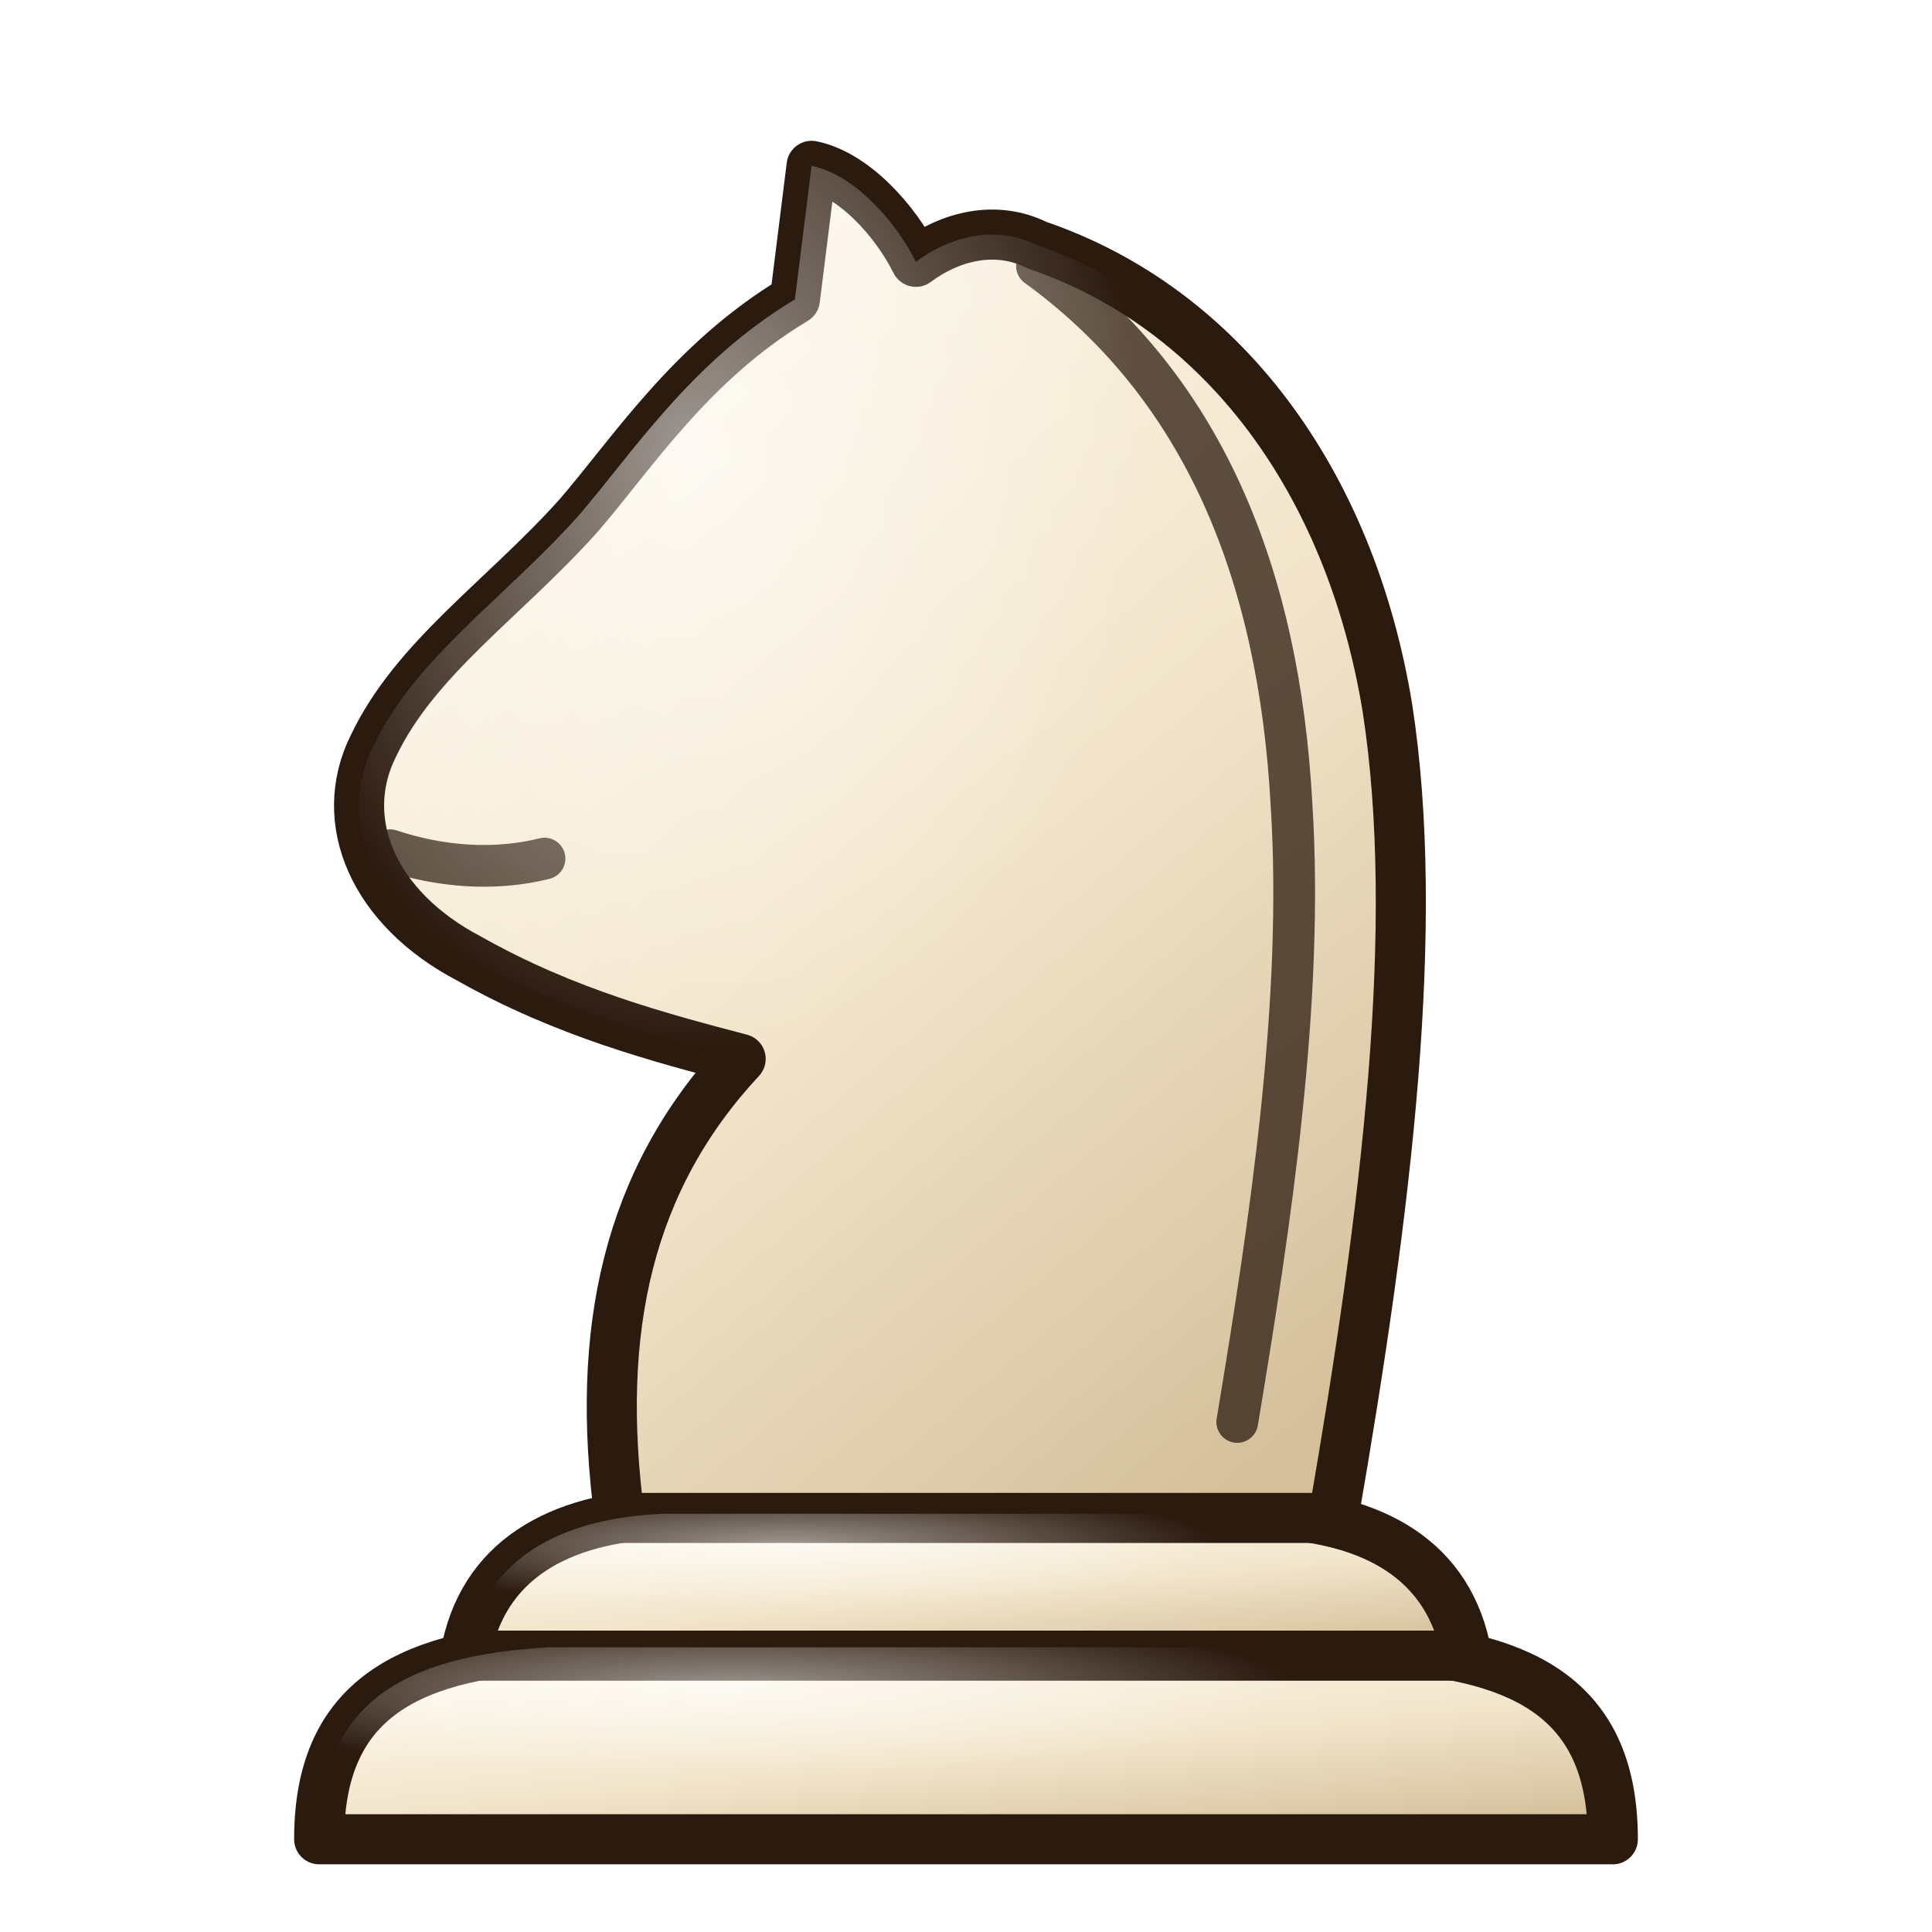
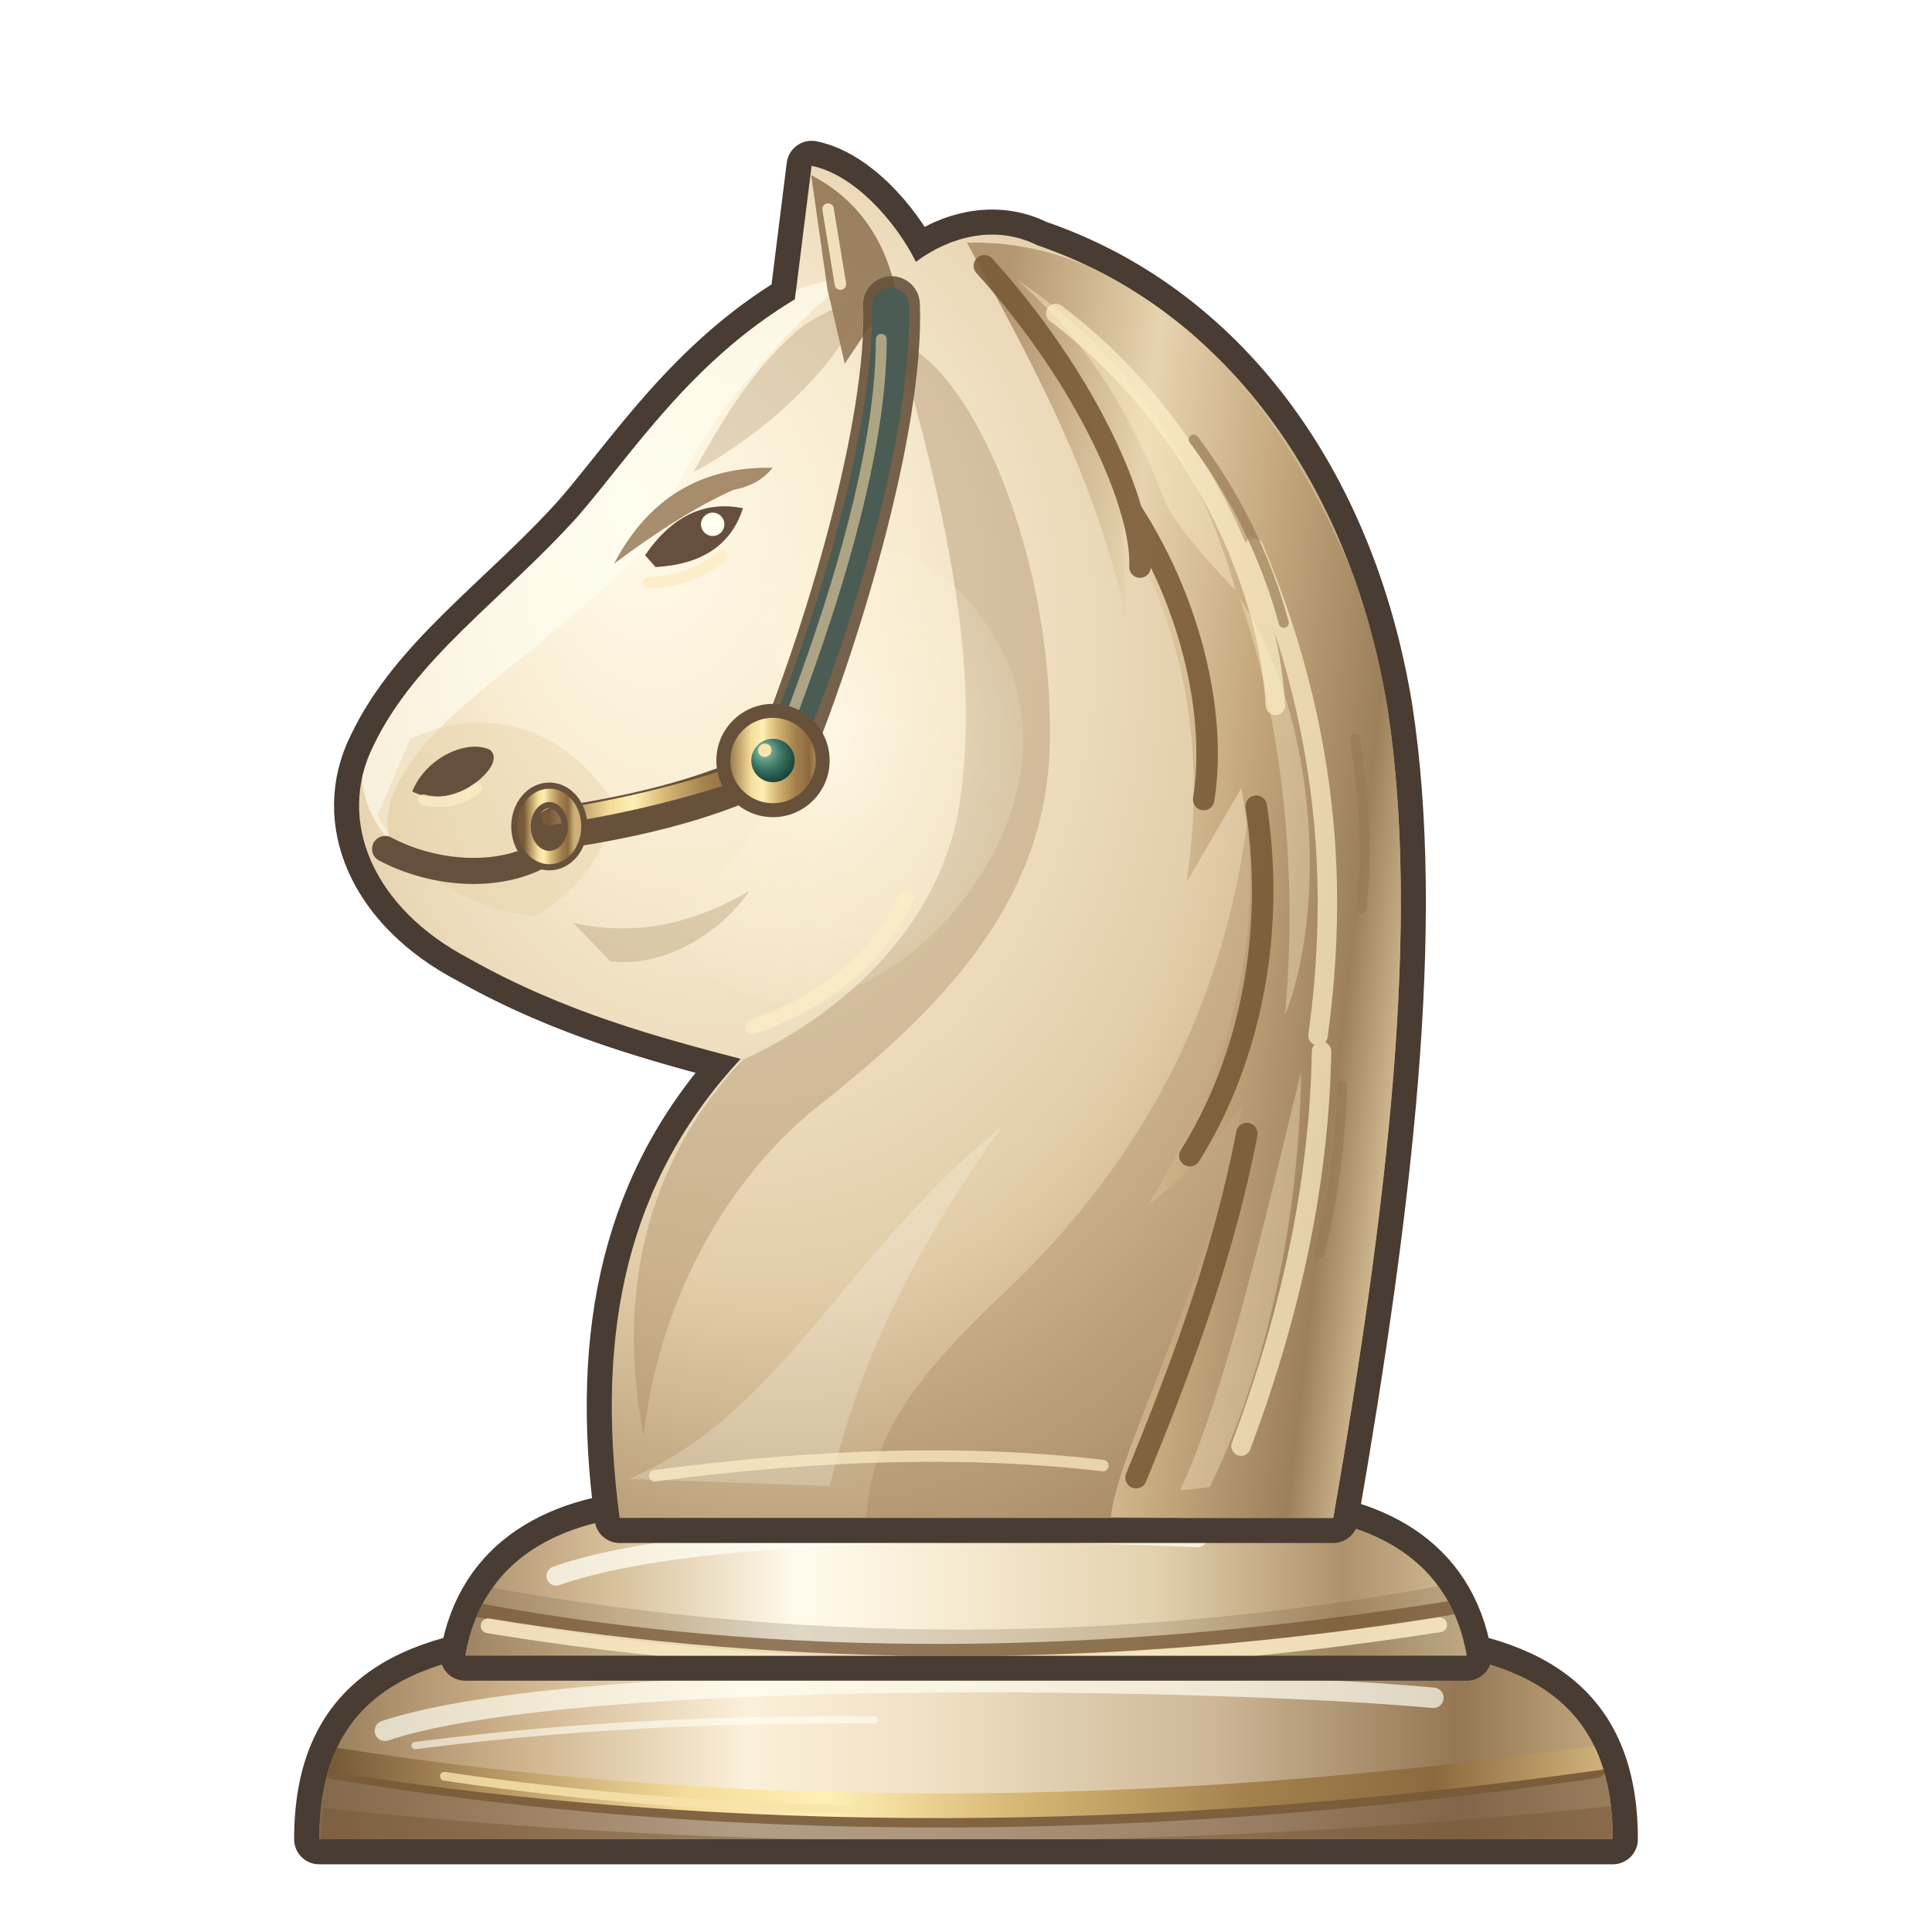
<svg xmlns="http://www.w3.org/2000/svg" viewBox="0 0 100 100">
  <defs>
-     <linearGradient id="p-body" x1="0.18" y1="0" x2="0.82" y2="1">
-       <stop offset="0" stop-color="#FFFBF1" />
-       <stop offset="0.55" stop-color="#F2E5CB" />
-       <stop offset="1" stop-color="#D4BF9A" />
+     <linearGradient id="wn-foot" x1="0%" y1="0%" x2="100%" y2="0%">
+       <stop offset="0" stop-color="#977C59" />
+       <stop offset="0.15" stop-color="#CDB18A" />
+       <stop offset="0.33" stop-color="#FBF0D9" />
+       <stop offset="0.47" stop-color="#F1E1C4" />
+       <stop offset="0.69" stop-color="#CDB797" />
+       <stop offset="0.88" stop-color="#947754" />
+       <stop offset="1" stop-color="#C6AC83" />
    </linearGradient>
-     <radialGradient id="p-gloss" cx="0.32" cy="0.22" r="0.62">
-       <stop offset="0" stop-color="#FFFFFF" stop-opacity="0.55" />
-       <stop offset="0.7" stop-color="#FFFFFF" stop-opacity="0" />
+     <linearGradient id="wn-surface" x1="0%" y1="0%" x2="100%" y2="0%">
+       <stop offset="0" stop-color="#AF9370" />
+       <stop offset="0.15" stop-color="#D9C29C" />
+       <stop offset="0.33" stop-color="#FFFBEC" />
+       <stop offset="0.47" stop-color="#F8EDD5" />
+       <stop offset="0.69" stop-color="#E4D1AE" />
+       <stop offset="0.88" stop-color="#AE926C" />
+       <stop offset="1" stop-color="#D2BC96" />
+     </linearGradient>
+     <linearGradient id="wn-metal" x1="0%" y1="0%" x2="100%" y2="0%">
+       <stop offset="0" stop-color="#775B37" />
+       <stop offset="0.12" stop-color="#B39361" />
+       <stop offset="0.28" stop-color="#F4DC9A" />
+       <stop offset="0.39" stop-color="#FFF0B4" />
+       <stop offset="0.53" stop-color="#DABA78" />
+       <stop offset="0.72" stop-color="#A4824D" />
+       <stop offset="0.87" stop-color="#8C6A3E" />
+       <stop offset="1" stop-color="#CEB17A" />
+     </linearGradient>
+     <linearGradient id="wn-mane" x1="0%" y1="32%" x2="100%" y2="65%">
+       <stop offset="0" stop-color="#B39771" />
+       <stop offset="0.32" stop-color="#E7D3AF" />
+       <stop offset="0.6" stop-color="#C4A77C" />
+       <stop offset="0.86" stop-color="#9C805C" />
+       <stop offset="1" stop-color="#D7C098" />
+     </linearGradient>
+     <radialGradient id="wn-carve" cx=".47" cy=".46" r=".72" fx=".25" fy=".25">
+       <stop offset="0" stop-color="#FFFAE8" />
+       <stop offset="0.26" stop-color="#F9EDD3" />
+       <stop offset="0.62" stop-color="#E3CDA9" />
+       <stop offset="0.89" stop-color="#AD926D" />
+       <stop offset="1" stop-color="#DBCAAA" />
    </radialGradient>
+     <radialGradient id="wn-gem" cx=".43" cy=".42" r=".66" fx=".25" fy=".23">
+       <stop offset="0" stop-color="#B0DFCB" />
+       <stop offset="0.21" stop-color="#79AC96" />
+       <stop offset="0.53" stop-color="#3D7867" />
+       <stop offset="0.79" stop-color="#245548" />
+       <stop offset="1" stop-color="#153A36" />
+     </radialGradient>
+     <clipPath id="wn-carving-0">
+       <path d="M19 92 C19 85.5 23 83.2 30 82.8 L70 82.8 C77 83.2 81 85.5 81 92 Z" />
+     </clipPath>
+     <clipPath id="wn-carving-1">
+       <path d="M26 83.2 C26.8 78.6 30.5 76.6 35.5 76.4 L64.5 76.4 C69.5 76.6 73.2 78.6 74 83.2 Z" />
+     </clipPath>
+     <radialGradient id="wn-cheek-relief" cx=".54" cy=".5" r=".64" fx=".42" fy=".41">
+       <stop offset="0" stop-color="#FFFFF2" stop-opacity="0.58" />
+       <stop offset="0.47" stop-color="#FFF5DC" stop-opacity="0.36" />
+       <stop offset="1" stop-color="#FFF5DC" stop-opacity="0" />
+     </radialGradient>
+     <clipPath id="wn-carving-2">
+       <path d="M33.4 76.6 C32.2 67.6 33.8 60.4 39.2 54.6 C35.4 53.6 30.8 52.4 26.2 49.8 C21.6 47.4 19.8 43.2 21.6 39.6 C23.6 35.4 27.8 32.6 31.4 28.6 C34 25.6 36.8 21.2 41.8 18.2 L42.6 11.8 C44.6 12.2 46.6 14.4 47.6 16.4 C49.2 15.2 51.4 14.6 53.4 15.6 C62.2 18.6 68.4 26.8 70.2 37.8 C71.8 48.2 70.2 61.6 67.6 76.6 Z" />
+     </clipPath>
  </defs>
-   <g transform="translate(50 52) scale(1.08) translate(-50 -52)">
-     <path d="M19 92 C19 85.5 23 83.2 30 82.8 L70 82.8 C77 83.2 81 85.5 81 92 Z" fill="url(#p-body)" stroke="#2B1A0E" stroke-width="2.4" stroke-linejoin="round" stroke-linecap="round" />
-     <path d="M26 83.2 C26.8 78.6 30.5 76.6 35.5 76.4 L64.5 76.4 C69.5 76.6 73.2 78.6 74 83.2 Z" fill="url(#p-body)" stroke="#2B1A0E" stroke-width="2.4" stroke-linejoin="round" stroke-linecap="round" />
-     <path d="M33.4 76.6 C32.2 67.6 33.8 60.4 39.2 54.6 C35.4 53.6 30.8 52.4 26.2 49.8 C21.6 47.4 19.8 43.2 21.6 39.6 C23.6 35.4 27.8 32.6 31.4 28.6 C34 25.6 36.8 21.2 41.8 18.2 L42.6 11.8 C44.6 12.2 46.6 14.4 47.6 16.4 C49.2 15.2 51.4 14.6 53.4 15.6 C62.2 18.6 68.4 26.8 70.2 37.8 C71.8 48.2 70.2 61.6 67.6 76.6 Z" fill="url(#p-body)" stroke="#2B1A0E" stroke-width="2.4" stroke-linejoin="round" stroke-linecap="round" />
-     <path d="M53.4 16.6 C61.4 22.4 65 31.4 65.6 42.4 C66.2 51.8 64.6 62.4 63 72" fill="none" stroke="#2B1A0E" stroke-width="2" stroke-linecap="round" stroke-opacity="0.75" />
-     <path d="M22.4 44.6 C24.8 45.4 27.4 45.6 29.8 45" fill="none" stroke="#2B1A0E" stroke-width="2" stroke-linecap="round" stroke-opacity="0.75" />
-     <path d="undefined" fill="#2B1A0E" />
-     <path d="undefined" fill="#2B1A0E" />
-     <path d="M19 92 C19 85.5 23 83.2 30 82.8 L70 82.8 C77 83.2 81 85.5 81 92 Z" fill="url(#p-gloss)" />
-     <path d="M26 83.2 C26.8 78.6 30.5 76.6 35.5 76.4 L64.5 76.4 C69.5 76.6 73.2 78.6 74 83.2 Z" fill="url(#p-gloss)" />
-     <path d="M33.4 76.6 C32.2 67.6 33.8 60.4 39.2 54.6 C35.4 53.6 30.8 52.4 26.2 49.8 C21.6 47.4 19.8 43.2 21.6 39.6 C23.6 35.4 27.8 32.6 31.4 28.6 C34 25.6 36.8 21.2 41.8 18.2 L42.6 11.8 C44.6 12.2 46.6 14.4 47.6 16.4 C49.2 15.2 51.4 14.6 53.4 15.6 C62.2 18.6 68.4 26.8 70.2 37.8 C71.8 48.2 70.2 61.6 67.6 76.6 Z" fill="url(#p-gloss)" />
+   <g transform="translate(50 52) scale(1.08) translate(-50 -52)" stroke-linecap="round" stroke-linejoin="round">
+     <path d="M19 92 C19 85.5 23 83.2 30 82.8 L70 82.8 C77 83.2 81 85.5 81 92 Z" fill="url(#wn-foot)" stroke="#493C32" stroke-width="2.4" stroke-linejoin="round" stroke-linecap="round" paint-order="stroke fill" />
+     <g clip-path="url(#wn-carving-0)">
+       <path d="M18.6 88.2 Q47.6 93.4 81.2 88.1 V93 H18.6Z" fill="#73573F" fill-opacity="0.54" />
+       <path d="M19.2 90.5 Q49 93.7 81.1 90.4 V92.7 H19Z" fill="#775835" fill-opacity="0.46" />
+       <path d="M19.7 88.6 Q47.8 93.25 80.15 88.55" fill="none" stroke="#775835" stroke-width="1.05" stroke-opacity="0.8" />
+       <path d="M19.7 88.19 Q48 92.65 80.35 88.09" fill="none" stroke="url(#wn-metal)" stroke-width="1.18" />
+       <path d="M25 88.98 Q35.2 90.49 45.4 90.58" fill="none" stroke="#F8E4AC" stroke-width="0.42" stroke-opacity="0.81" />
+       <path d="M22.15 86.8 C31.5 83.71 62.1 84.27 72.4 85.22" fill="none" stroke="#FFFFF2" stroke-width="0.98" stroke-opacity="0.68" />
+       <path d="M23.6 87.51 C32.9 86.31 40.4 86.27 45.6 86.28" fill="none" stroke="#FFFFF2" stroke-width="0.35" stroke-opacity="0.62" />
+     </g>
+     <path d="M26 83.2 C26.8 78.6 30.5 76.6 35.5 76.4 L64.5 76.4 C69.5 76.6 73.2 78.6 74 83.2 Z" fill="url(#wn-surface)" stroke="#493C32" stroke-width="2.4" stroke-linejoin="round" stroke-linecap="round" paint-order="stroke fill" />
+     <g clip-path="url(#wn-carving-1)">
+       <path d="M25.4 79.6 Q50 84.35 74.6 79.5 L75 83.6 H25Z" fill="#68513B" fill-opacity="0.21" />
+       <path d="M26.5 81 Q48 85.02 73.6 80.85" fill="none" stroke="#775835" stroke-width="0.67" stroke-opacity="0.74" />
+       <path d="M27.1 81.77 Q49.2 85.4 72.7 81.72" fill="none" stroke="#FCEDC7" stroke-width="0.71" stroke-opacity="0.84" />
+       <path d="M30.36 79.38 C37.5 76.86 54.14 77.21 61.1 77.54" fill="none" stroke="#FFFFF2" stroke-width="0.93" stroke-opacity="0.75" />
+     </g>
+     <path d="M33.4 76.6 C32.2 67.6 33.8 60.4 39.2 54.6 C35.4 53.6 30.8 52.4 26.2 49.8 C21.6 47.4 19.8 43.2 21.6 39.6 C23.6 35.4 27.8 32.6 31.4 28.6 C34 25.6 36.8 21.2 41.8 18.2 L42.6 11.8 C44.6 12.2 46.6 14.4 47.6 16.4 C49.2 15.2 51.4 14.6 53.4 15.6 C62.2 18.6 68.4 26.8 70.2 37.8 C71.8 48.2 70.2 61.6 67.6 76.6 Z" fill="url(#wn-carve)" stroke="#493C32" stroke-width="2.4" stroke-linejoin="round" stroke-linecap="round" paint-order="stroke fill" />
+     <g clip-path="url(#wn-carving-2)">
+       <path d="M44.46 17.16 C41.69 19.34 37.57 23.64 35.63 28.31 C33.65 32.65 25.38 37.0 23.22 40.66 C22.12 42.31 22.22 43.23 22.38 44.19 C19.68 40.95 21.29 37.56 25.11 34.1 L32.9 26.46 Q39.02 17.44 44.46 17.16Z" fill="#FFFFF2" fill-opacity="0.63" />
+       <path d="M46.72 20.17 C50.5 21.63 54.26 30.94 54.01 39.65 C53.81 47.18 48.72 52.25 43.07 56.74 C38.63 60.19 35.27 66.13 34.55 72.67 C32.82 63.7 36.21 57.88 39.3 54.65 C43.91 52.53 48.23 48.69 49.52 43.32 C50.9 36.43 49.07 28.53 46.72 20.17Z" fill="#9E8059" fill-opacity="0.35" />
+       <path d="M63.73 31.51 C64.93 47.14 60.59 57.69 51.33 66.28 C47.05 70.38 45.37 73.14 45.21 76.81 H67.97 L71.09 39.66Z" fill="#9E8059" fill-opacity="0.31" />
+       <path d="M39.35 32.7 C43.24 28.14 48.41 29.82 50.96 33.75 C55.6 40.3 50.32 48.66 44.73 51.15 C40.19 53.18 36.62 50.59 35.92 47.75 C39.34 45.67 41.79 41.06 41.38 37.82 Q41.16 34.66 39.35 32.7Z" fill="url(#wn-cheek-relief)" />
+       <path d="M33.83 74.73 C41.13 71.69 44.28 63.8 51.73 57.84 C46.56 65.06 44.64 70.31 43.47 75.07Z" fill="#FFFFF2" fill-opacity="0.23" />
+       <path d="M50.04 15.48 C58.98 15.25 66.53 23.96 69.88 35.20 C72.12 45.11 71.03 59.38 67.72 76.7 L56.94 76.55 C57.36 73.15 61.19 66.55 63.27 56.79 Q61.11 59.78 58.71 61.62 C63.34 54.13 64.32 47.58 63.19 41.63 L60.57 46.14 C61.67 38.76 60.0 33.31 57.52 29.01 L57.67 33.49 C56.21 26.64 52.97 20.88 50.04 15.48Z" fill="url(#wn-mane)" />
+       <path d="M52.45 17.26 C57.56 20.64 61.23 25.97 62.92 32.15 C61.71 30.88 59.98 28.98 59.47 27.73 C57.94 23.72 55.76 20.14 52.45 17.26Z" fill="#FCEDC7" fill-opacity="0.44" />
+       <path d="M63.08 32.45 C67.06 38.54 67.18 47.79 65.29 52.49 C65.99 44.72 64.9 37.55 63.08 32.45Z" fill="#FCEDC7" fill-opacity="0.37" />
+       <path d="M66.06 55.21 C65.96 63.49 63.9 70.66 61.68 75.12 L60.26 75.28 C62.43 70.67 64.49 61.62 66.06 55.21Z" fill="#FCEDC7" fill-opacity="0.36" />
+       <path d="M50.88 16.59 C55.87 22.13 58.46 28.15 58.34 31.03 M57.91 28.31 C60.97 33.04 62.0 38.44 61.39 42.17 M63.91 42.49 C64.94 49.23 63.28 55.2 60.73 59.24 M63.46 58.18 C62.26 64.43 59.98 70.2 58.15 74.67" fill="none" stroke="#775835" stroke-width="1.03" stroke-opacity="0.87" />
+       <path d="M54.3 18.87 C61.07 23.99 64.49 31.71 64.83 37.66 M63.79 30.11 C67.79 39.61 67.68 47.58 66.87 53.49 M67.04 54.24 Q66.88 63.35 63.18 73.16" fill="none" stroke="#FCEDC7" stroke-width="0.93" stroke-opacity="0.73" />
+       <path d="M60.91 24.92 Q63.92 28.91 65.23 33.7 M68.65 39.26 Q69.37 44.09 68.95 47.4 M68.03 55.89 Q67.89 60.12 66.93 63.94" fill="none" stroke="#957A51" stroke-width="0.48" stroke-opacity="0.69" />
+       <path d="M42.58 12.25 C44.71 13.34 46.06 15.21 46.61 17.67 L44.19 21.28 L43.36 17.72Z" fill="#775835" fill-opacity="0.69" />
+       <path d="M45.18 18.15 C43.82 21.72 39.87 24.93 36.93 26.48 C38.24 24.18 39.56 21.78 41.88 19.72 Q43.21 18.66 45.18 18.15Z" fill="#9E8059" fill-opacity="0.28" />
+       <path d="M43.39 13.87 L43.98 17.47" fill="none" stroke="#FCEDC7" stroke-width="0.55" stroke-opacity="0.88" />
+       <path d="M23.37 39.26 C26.76 37.67 30.62 38.43 33.14 42.36 Q32.64 45.82 29.32 47.78 C25.79 47.39 22.91 45.18 21.79 42.92Z" fill="#E4CDA1" fill-opacity="0.39" />
+       <path d="M31.18 48.08 Q35.42 49.04 39.64 46.53 C37.83 49.12 34.87 50.24 32.94 49.91Z" fill="#9E8059" fill-opacity="0.29" />
+       <path d="M22.16 44.54 C24.58 45.82 27.88 46.05 30.06 44.57" fill="none" stroke="#66503D" stroke-width="1.25" />
+       <path d="M23.46 41.78 C24.17 40.07 26.17 39.28 27.19 39.79 C27.82 40.33 26.63 41.49 25.62 41.84 Q24.4 42.27 23.46 41.78Z" fill="#66503D" />
+       <path d="M24.0 42.18 Q25.41 42.53 26.58 41.62" fill="none" stroke="#FCEDC7" stroke-width="0.51" stroke-opacity="0.77" />
+       <path d="M33.13 30.87 Q35.59 26.17 40.73 26.27 Q40.08 27.1 38.85 27.33 Q36.42 28.41 33.13 30.87Z" fill="#8A6A45" fill-opacity="0.75" />
+       <path d="M34.62 30.46 Q36.55 27.65 39.31 28.21 Q38.47 30.84 35.12 31.03Z" fill="#66503D" />
+       <circle cx="37.86" cy="28.98" r="0.56" fill="#FFFFF2" />
+       <path d="M34.79 31.76 Q36.76 31.76 38.3 30.51" fill="none" stroke="#FCEDC7" stroke-width="0.55" stroke-opacity="0.88" />
+       <path d="M46.43 18.45 C46.65 24.17 43.59 34.51 40.89 40.92" fill="none" stroke="#68513B" stroke-width="2.72" stroke-opacity="0.9" />
+       <path d="M46.38 18.52 C46.52 24.86 43.35 34.95 40.73 40.84" fill="none" stroke="#4B5C54" stroke-width="1.78" />
+       <path d="M45.94 20.11 Q45.93 26.9 41.39 38.77" fill="none" stroke="#B5AA87" stroke-width="0.52" stroke-opacity="0.93" />
+       <path d="M40.62 40.66 Q36.8 42.62 30.34 43.55" fill="none" stroke="#68513B" stroke-width="2.03" />
+       <path d="M40.36 40.46 Q35.43 42.26 30.02 43.05" fill="none" stroke="url(#wn-metal)" stroke-width="0.71" />
+       <path d="M47.16 46.87 C45.68 49.97 43.07 51.9 39.77 53.07" fill="none" stroke="#FCEDC7" stroke-width="0.71" stroke-opacity="0.77" />
+       <circle cx="40.75" cy="40.3" r="2.38" fill="url(#wn-metal)" stroke="#68513B" stroke-width="0.67" />
+       <circle cx="40.75" cy="40.3" r="1.04" fill="url(#wn-gem)" />
+       <circle cx="40.36" cy="39.81" r="0.32" fill="#F8E4AC" />
+       <ellipse cx="30.03" cy="43.46" rx="1.21" ry="1.49" fill="none" stroke="#68513B" stroke-width="1.23" />
+       <ellipse cx="30.03" cy="43.46" rx="1.21" ry="1.49" fill="none" stroke="url(#wn-metal)" stroke-width="0.64" />
+       <path d="M35.08 74.58 Q47.1 72.98 56.56 74.09" fill="none" stroke="#FCEDC7" stroke-width="0.55" stroke-opacity="0.72" />
+     </g>
  </g>
</svg>
